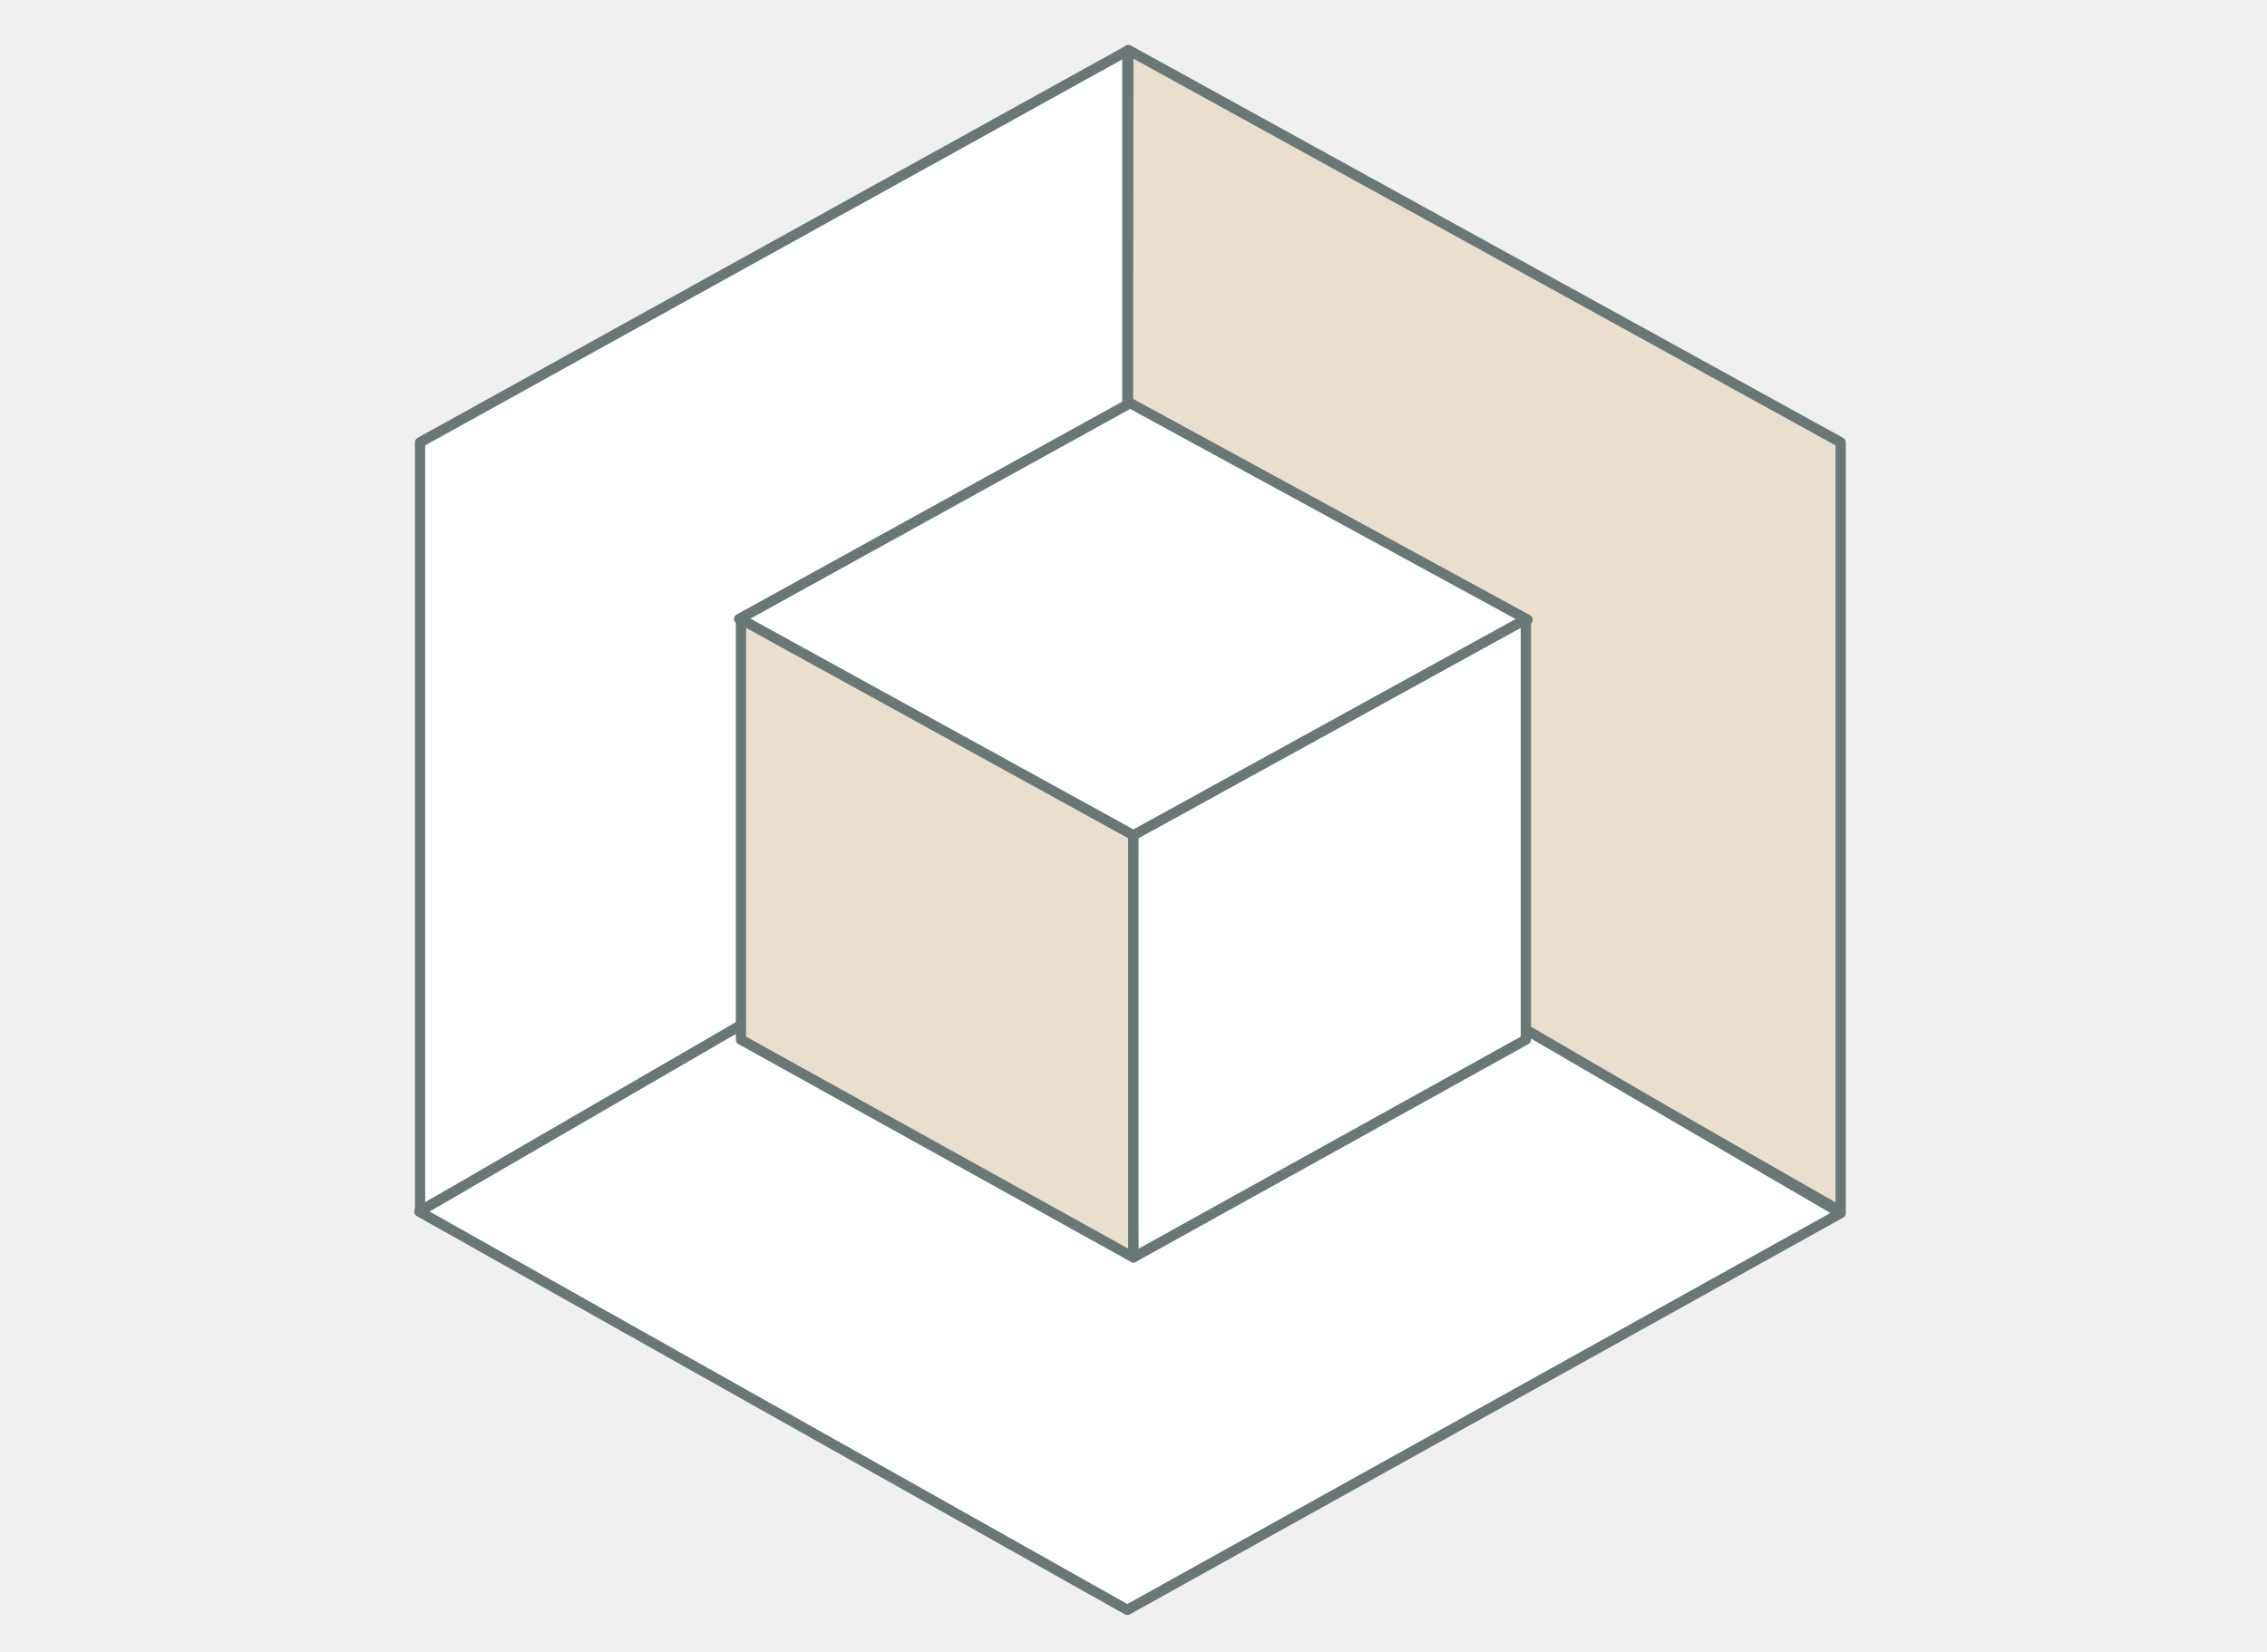
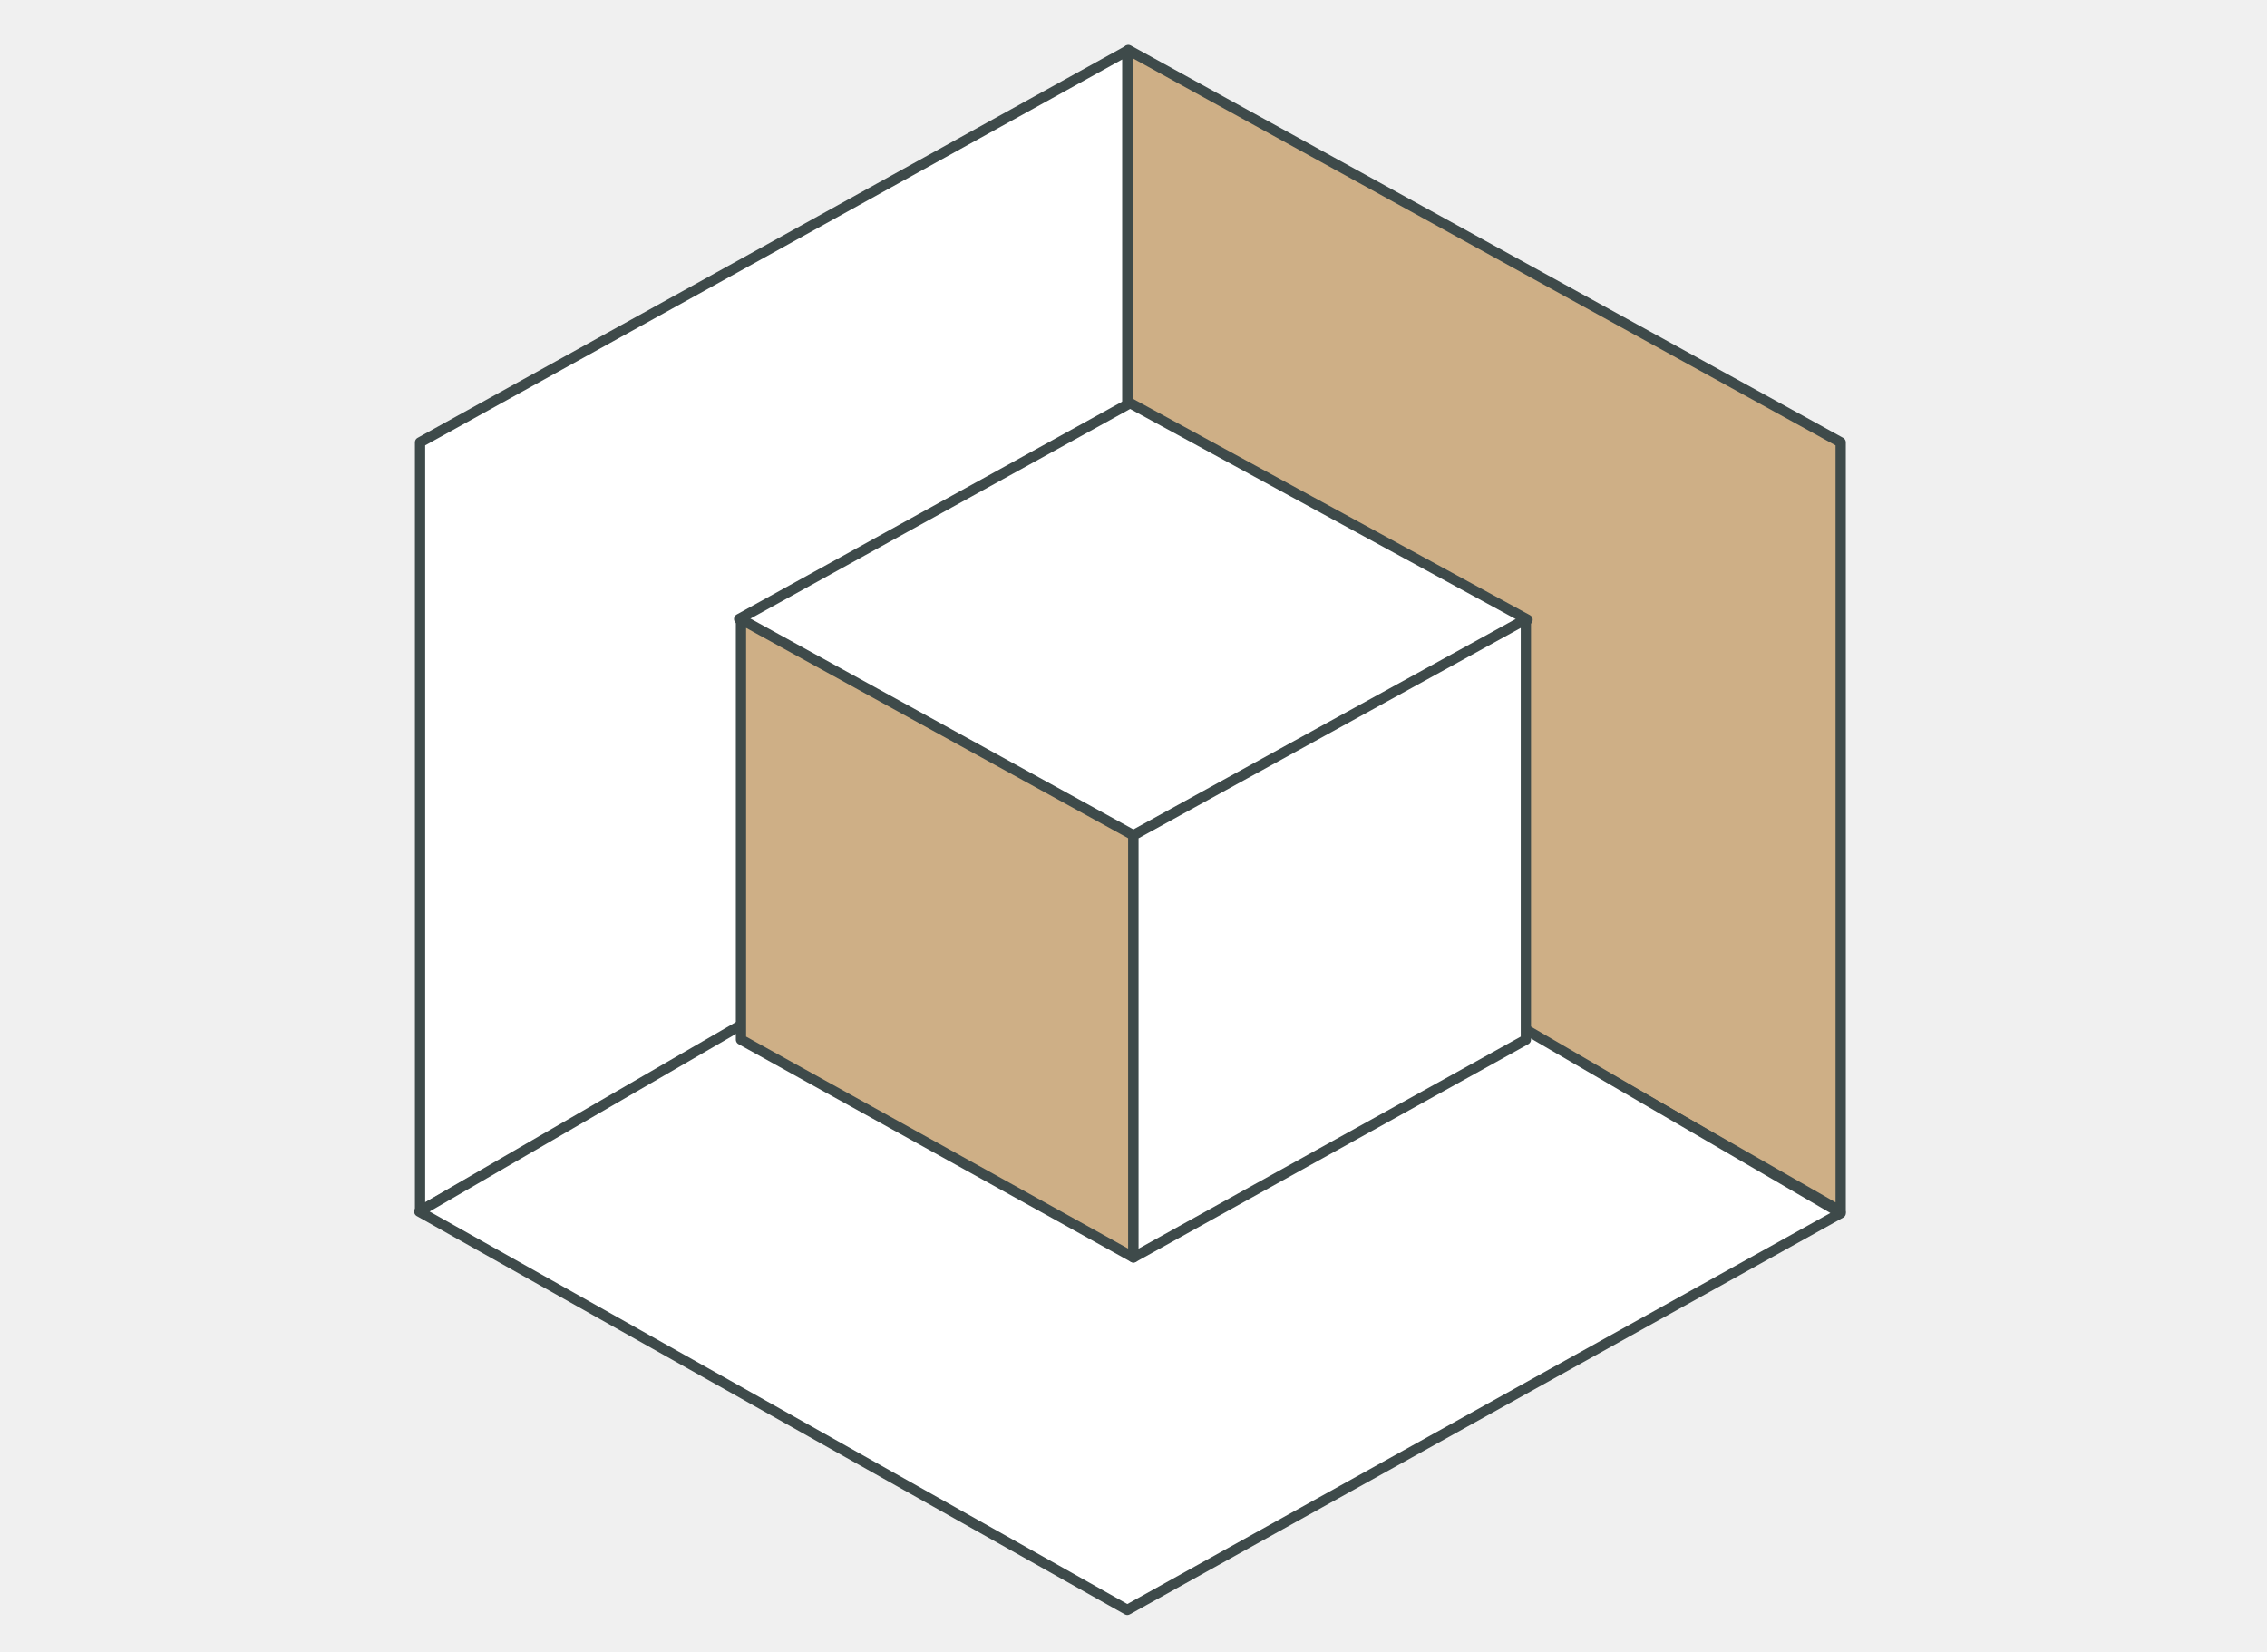
<svg xmlns="http://www.w3.org/2000/svg" width="221" height="161" viewBox="0 0 221 161" fill="none">
-   <path d="M40.949 43.127V118.089L109.896 78.922V4.951L40.949 43.127Z" fill="white" stroke="#687877" stroke-linejoin="round" />
-   <path d="M179.44 43.127V118.089L109.929 78.334L109.995 4.873L179.44 43.127Z" fill="#EADECC" stroke="#687877" stroke-linejoin="round" />
-   <path d="M109.897 156.959L40.874 118.126L110.202 77.924L179.445 118.273L109.897 156.959Z" fill="white" stroke="#687877" stroke-linejoin="round" />
-   <path d="M110.173 39.302L72.055 60.351L110.176 81.682L148.917 60.419L110.173 39.302Z" fill="white" stroke="#687877" stroke-linejoin="round" />
-   <path d="M72.234 60.372V101.362L110.493 122.591V81.434L72.234 60.372Z" fill="#EADECC" stroke="#687877" stroke-linejoin="round" />
-   <path d="M148.751 60.372V101.362L110.493 122.591V81.434L148.751 60.372Z" fill="white" stroke="#687877" stroke-linejoin="round" />
+   <path d="M40.949 43.127V118.089L109.896 78.922V4.951L40.949 43.127Z" fill="white" stroke="#3E4A4A" stroke-linejoin="round" />
+   <path d="M179.44 43.127V118.089L109.929 78.334L109.995 4.873L179.44 43.127Z" fill="#CEAF86" stroke="#3E4A4A" stroke-linejoin="round" />
+   <path d="M109.897 156.959L40.874 118.126L110.202 77.924L179.445 118.273L109.897 156.959Z" fill="white" stroke="#3E4A4A" stroke-linejoin="round" />
+   <path d="M110.173 39.302L72.055 60.351L110.176 81.682L148.917 60.419L110.173 39.302Z" fill="white" stroke="#3E4A4A" stroke-linejoin="round" />
+   <path d="M72.234 60.372V101.362L110.493 122.591V81.434L72.234 60.372Z" fill="#CEAF86" stroke="#3E4A4A" stroke-linejoin="round" />
+   <path d="M148.751 60.372V101.362L110.493 122.591V81.434L148.751 60.372Z" fill="white" stroke="#3E4A4A" stroke-linejoin="round" />
</svg>
